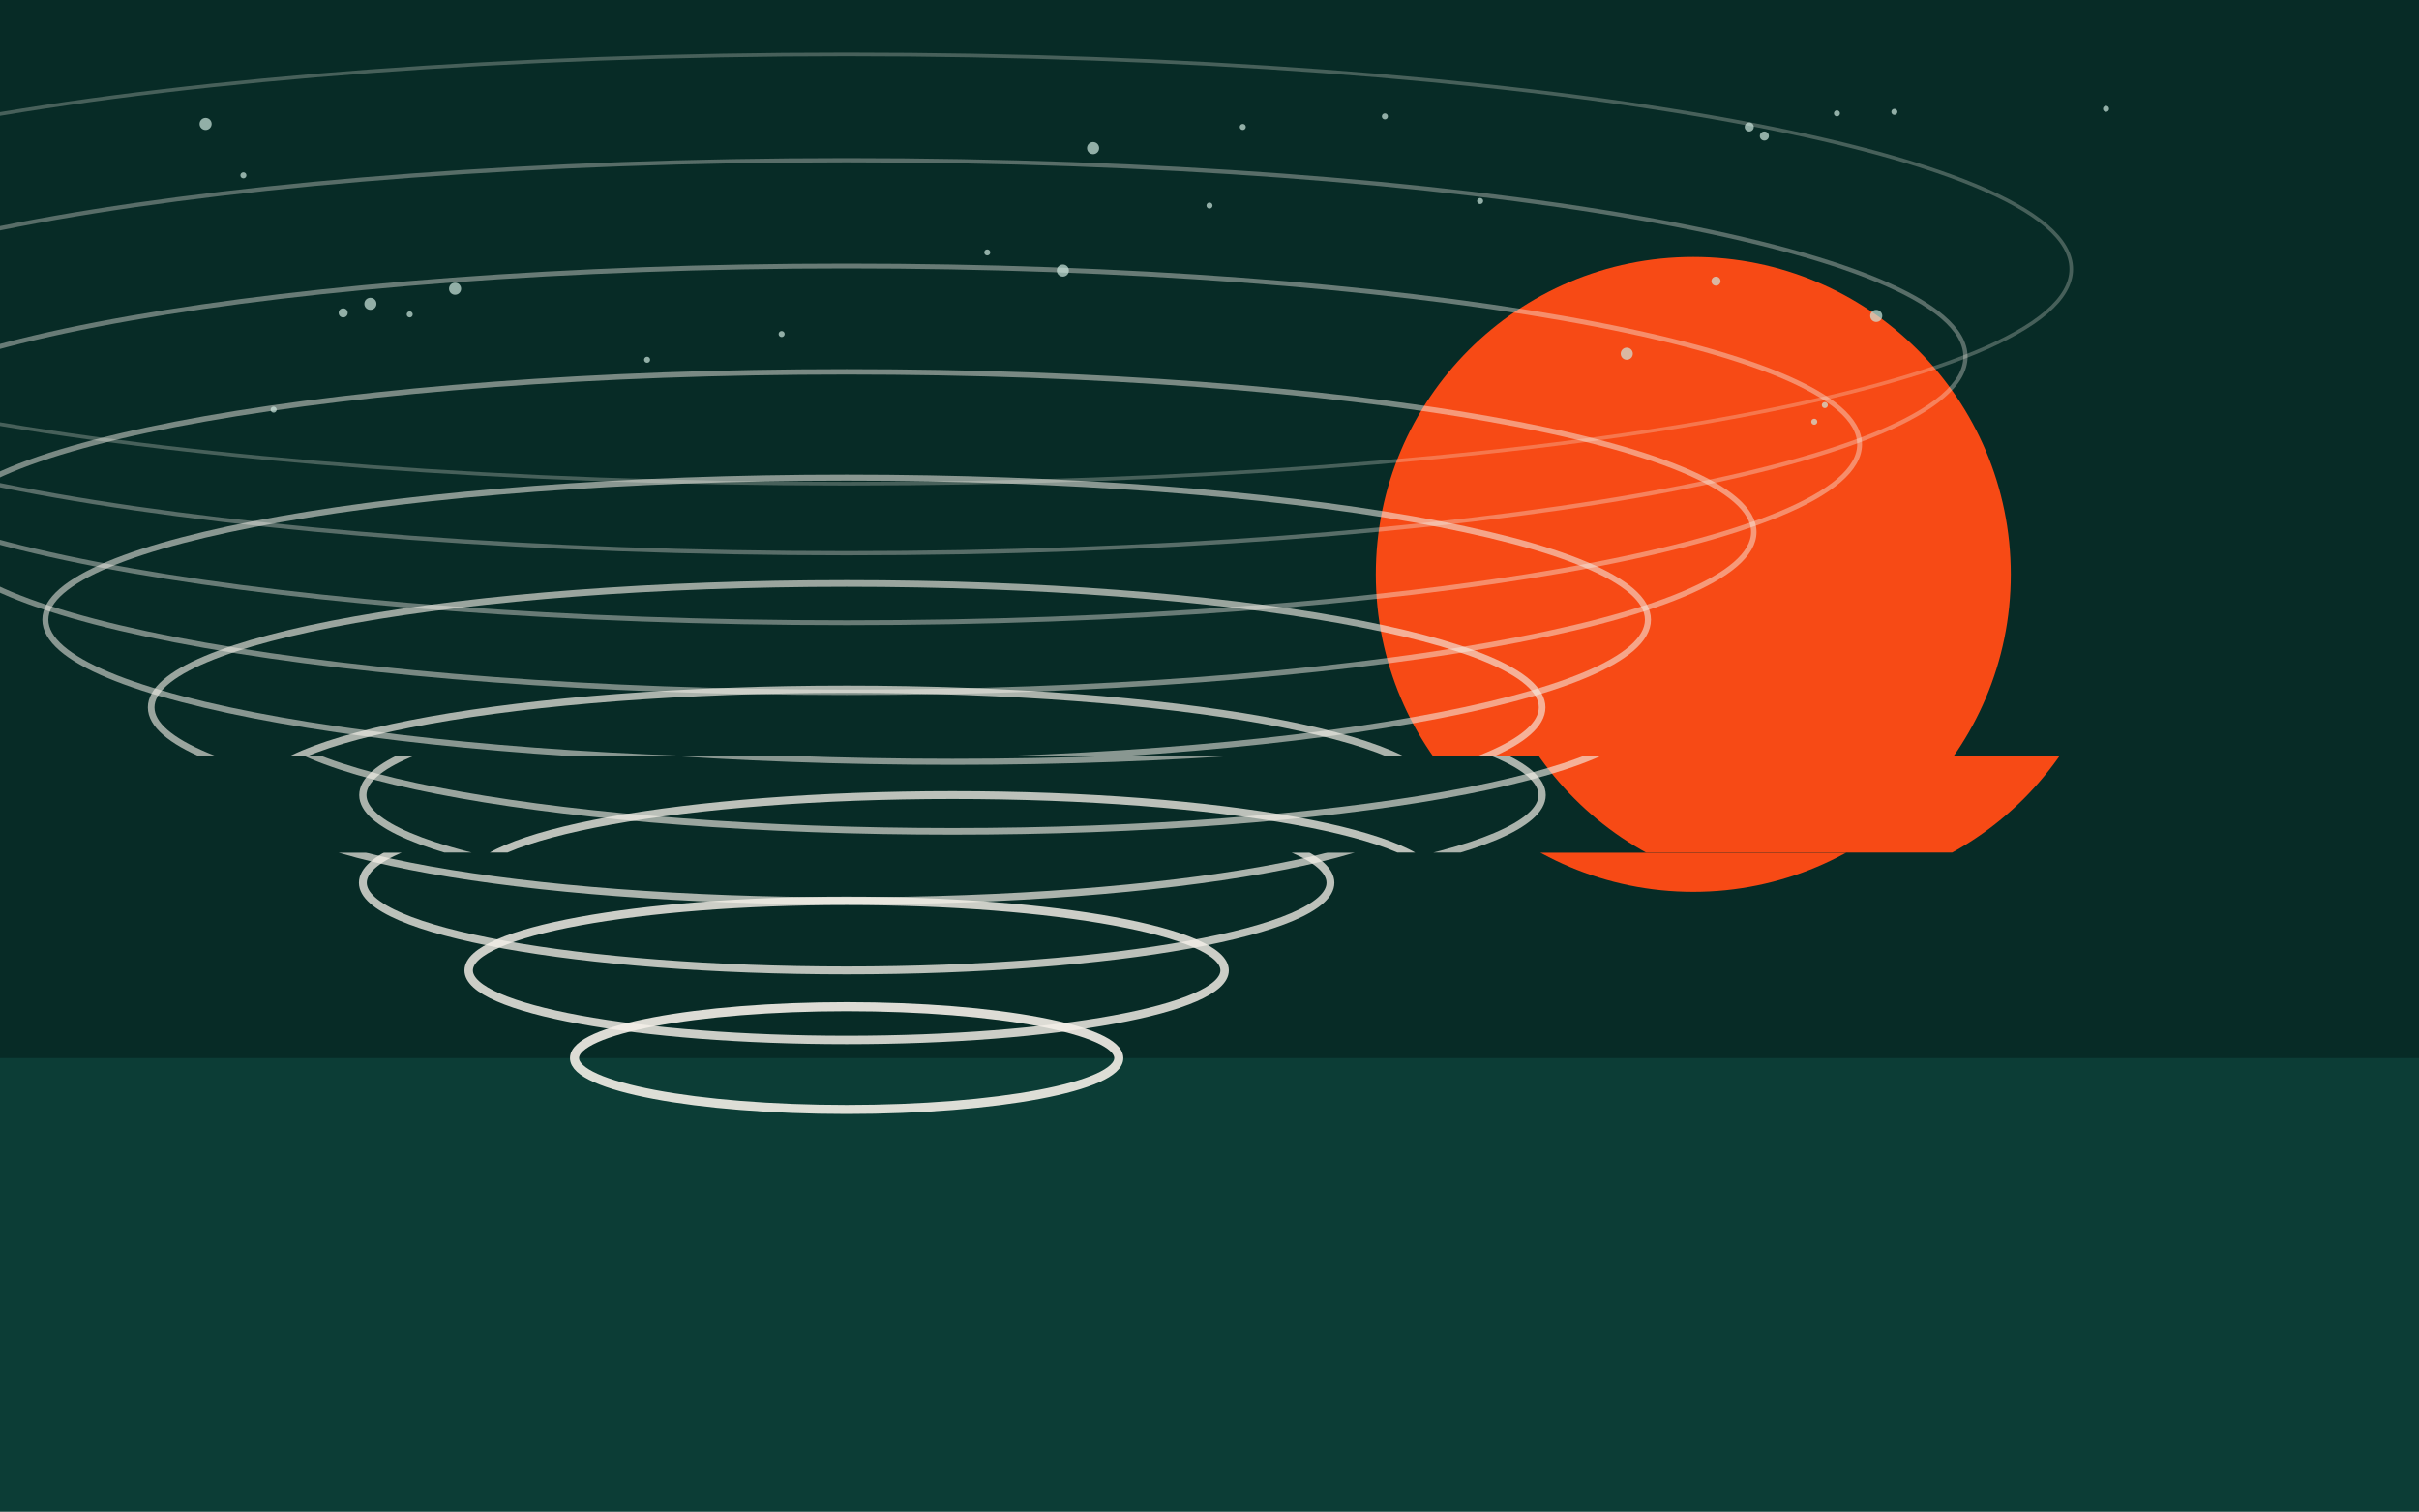
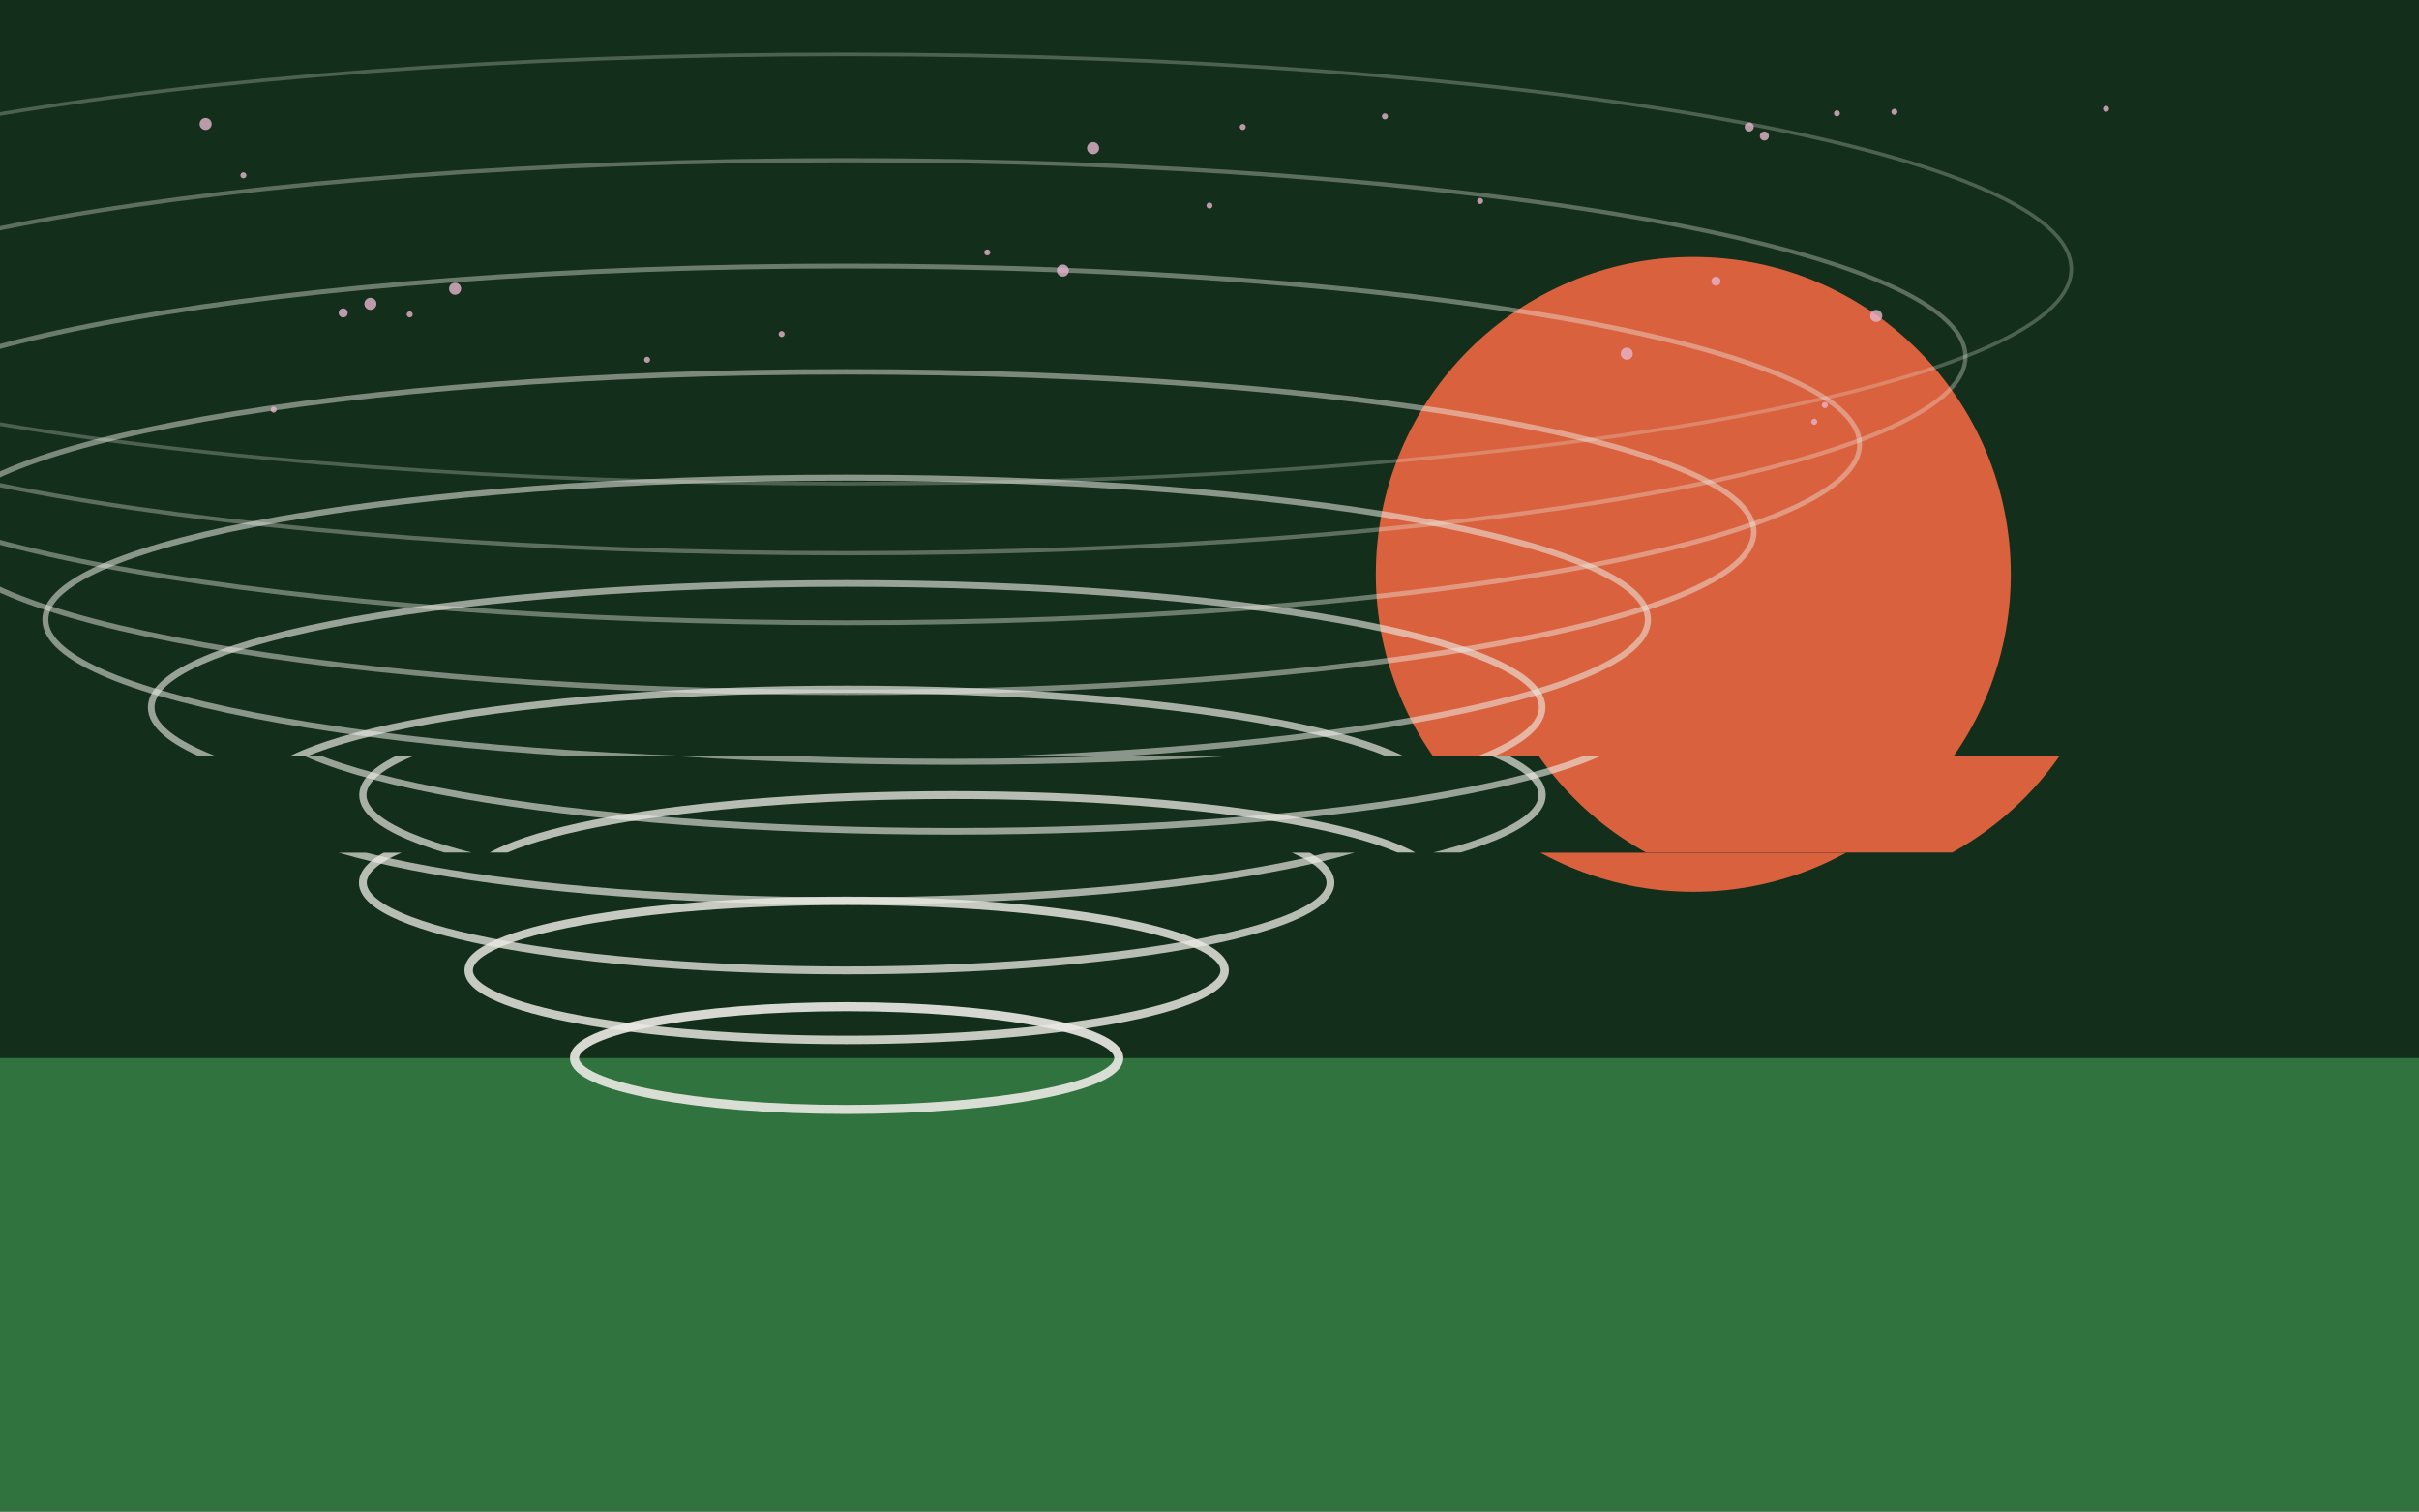
<svg xmlns="http://www.w3.org/2000/svg" viewBox="0 0 1600 1000" width="1600" height="1000">
  <defs>
    <clipPath id="t">
      <rect width="1600" height="500" />
    </clipPath>
    <clipPath id="b">
      <rect y="564" width="1600" height="1000" />
    </clipPath>
    <clipPath id="m">
      <rect y="500" width="1600" height="64" />
    </clipPath>
    <g id="art">
-       <rect y="700" width="1600" height="300" fill="#0c3d36" />
-       <circle cx="1120" cy="380" r="210" fill="#f74a15" />
-       <ellipse cx="560" cy="700" rx="180" ry="34" fill="none" stroke="#f4f0e8" stroke-opacity="0.90" stroke-width="6.0" />
-       <ellipse cx="560" cy="642" rx="250" ry="46" fill="none" stroke="#f4f0e8" stroke-opacity="0.83" stroke-width="5.6" />
-       <ellipse cx="560" cy="584" rx="320" ry="58" fill="none" stroke="#f4f0e8" stroke-opacity="0.76" stroke-width="5.2" />
-       <ellipse cx="560" cy="526" rx="390" ry="70" fill="none" stroke="#f4f0e8" stroke-opacity="0.69" stroke-width="4.8" />
-       <ellipse cx="560" cy="468" rx="460" ry="82" fill="none" stroke="#f4f0e8" stroke-opacity="0.62" stroke-width="4.4" />
-       <ellipse cx="560" cy="410" rx="530" ry="94" fill="none" stroke="#f4f0e8" stroke-opacity="0.55" stroke-width="4.0" />
-       <ellipse cx="560" cy="352" rx="600" ry="106" fill="none" stroke="#f4f0e8" stroke-opacity="0.48" stroke-width="3.6" />
-       <ellipse cx="560" cy="294" rx="670" ry="118" fill="none" stroke="#f4f0e8" stroke-opacity="0.41" stroke-width="3.2" />
-       <ellipse cx="560" cy="236" rx="740" ry="130" fill="none" stroke="#f4f0e8" stroke-opacity="0.34" stroke-width="2.8" />
-       <ellipse cx="560" cy="178" rx="810" ry="142" fill="none" stroke="#f4f0e8" stroke-opacity="0.27" stroke-width="2.4" />
-       <circle cx="723" cy="98" r="4" fill="#cde7df" fill-opacity=".7" />
-       <circle cx="1393" cy="72" r="2" fill="#cde7df" fill-opacity=".7" />
-       <circle cx="1157" cy="84" r="3" fill="#cde7df" fill-opacity=".7" />
-       <circle cx="1253" cy="74" r="2" fill="#cde7df" fill-opacity=".7" />
-       <circle cx="136" cy="82" r="4" fill="#cde7df" fill-opacity=".7" />
-       <circle cx="916" cy="77" r="2" fill="#cde7df" fill-opacity=".7" />
-       <circle cx="245" cy="201" r="4" fill="#cde7df" fill-opacity=".7" />
-       <circle cx="181" cy="271" r="2" fill="#cde7df" fill-opacity=".7" />
-       <circle cx="517" cy="221" r="2" fill="#cde7df" fill-opacity=".7" />
-       <circle cx="1241" cy="209" r="4" fill="#cde7df" fill-opacity=".7" />
-       <circle cx="161" cy="116" r="2" fill="#cde7df" fill-opacity=".7" />
-       <circle cx="1200" cy="279" r="2" fill="#cde7df" fill-opacity=".7" />
-       <circle cx="653" cy="167" r="2" fill="#cde7df" fill-opacity=".7" />
-       <circle cx="1167" cy="90" r="3" fill="#cde7df" fill-opacity=".7" />
-       <circle cx="1207" cy="268" r="2" fill="#cde7df" fill-opacity=".7" />
-       <circle cx="271" cy="208" r="2" fill="#cde7df" fill-opacity=".7" />
-       <circle cx="822" cy="84" r="2" fill="#cde7df" fill-opacity=".7" />
-       <circle cx="1215" cy="75" r="2" fill="#cde7df" fill-opacity=".7" />
-       <circle cx="1076" cy="234" r="4" fill="#cde7df" fill-opacity=".7" />
-       <circle cx="703" cy="179" r="4" fill="#cde7df" fill-opacity=".7" />
-       <circle cx="800" cy="136" r="2" fill="#cde7df" fill-opacity=".7" />
-       <circle cx="428" cy="238" r="2" fill="#cde7df" fill-opacity=".7" />
-       <circle cx="227" cy="207" r="3" fill="#cde7df" fill-opacity=".7" />
-       <circle cx="1135" cy="186" r="3" fill="#cde7df" fill-opacity=".7" />
-       <circle cx="979" cy="133" r="2" fill="#cde7df" fill-opacity=".7" />
-       <circle cx="301" cy="191" r="4" fill="#cde7df" fill-opacity=".7" />
+       <rect y="700" width="1600" height="300" fill="#31733f" />
+       <circle cx="1120" cy="380" r="210" fill="#da613d" />
+       <ellipse cx="560" cy="700" rx="180" ry="34" fill="none" stroke="#ebeae4" stroke-opacity="0.90" stroke-width="6.0" />
+       <ellipse cx="560" cy="642" rx="250" ry="46" fill="none" stroke="#ebeae4" stroke-opacity="0.83" stroke-width="5.6" />
+       <ellipse cx="560" cy="584" rx="320" ry="58" fill="none" stroke="#ebeae4" stroke-opacity="0.76" stroke-width="5.2" />
+       <ellipse cx="560" cy="526" rx="390" ry="70" fill="none" stroke="#ebeae4" stroke-opacity="0.69" stroke-width="4.8" />
+       <ellipse cx="560" cy="468" rx="460" ry="82" fill="none" stroke="#ebeae4" stroke-opacity="0.62" stroke-width="4.4" />
+       <ellipse cx="560" cy="410" rx="530" ry="94" fill="none" stroke="#ebeae4" stroke-opacity="0.55" stroke-width="4.0" />
+       <ellipse cx="560" cy="352" rx="600" ry="106" fill="none" stroke="#ebeae4" stroke-opacity="0.48" stroke-width="3.6" />
+       <ellipse cx="560" cy="294" rx="670" ry="118" fill="none" stroke="#ebeae4" stroke-opacity="0.41" stroke-width="3.2" />
+       <ellipse cx="560" cy="236" rx="740" ry="130" fill="none" stroke="#ebeae4" stroke-opacity="0.34" stroke-width="2.8" />
+       <ellipse cx="560" cy="178" rx="810" ry="142" fill="none" stroke="#ebeae4" stroke-opacity="0.27" stroke-width="2.4" />
+       <circle cx="723" cy="98" r="4" fill="#e5b5cd" fill-opacity=".8" />
+       <circle cx="1393" cy="72" r="2" fill="#e5b5cd" fill-opacity=".8" />
+       <circle cx="1157" cy="84" r="3" fill="#e5b5cd" fill-opacity=".8" />
+       <circle cx="1253" cy="74" r="2" fill="#e5b5cd" fill-opacity=".8" />
+       <circle cx="136" cy="82" r="4" fill="#e5b5cd" fill-opacity=".8" />
+       <circle cx="916" cy="77" r="2" fill="#e5b5cd" fill-opacity=".8" />
+       <circle cx="245" cy="201" r="4" fill="#e5b5cd" fill-opacity=".8" />
+       <circle cx="181" cy="271" r="2" fill="#e5b5cd" fill-opacity=".8" />
+       <circle cx="517" cy="221" r="2" fill="#e5b5cd" fill-opacity=".8" />
+       <circle cx="1241" cy="209" r="4" fill="#e5b5cd" fill-opacity=".8" />
+       <circle cx="161" cy="116" r="2" fill="#e5b5cd" fill-opacity=".8" />
+       <circle cx="1200" cy="279" r="2" fill="#e5b5cd" fill-opacity=".8" />
+       <circle cx="653" cy="167" r="2" fill="#e5b5cd" fill-opacity=".8" />
+       <circle cx="1167" cy="90" r="3" fill="#e5b5cd" fill-opacity=".8" />
+       <circle cx="1207" cy="268" r="2" fill="#e5b5cd" fill-opacity=".8" />
+       <circle cx="271" cy="208" r="2" fill="#e5b5cd" fill-opacity=".8" />
+       <circle cx="822" cy="84" r="2" fill="#e5b5cd" fill-opacity=".8" />
+       <circle cx="1215" cy="75" r="2" fill="#e5b5cd" fill-opacity=".8" />
+       <circle cx="1076" cy="234" r="4" fill="#e5b5cd" fill-opacity=".8" />
+       <circle cx="703" cy="179" r="4" fill="#e5b5cd" fill-opacity=".8" />
+       <circle cx="800" cy="136" r="2" fill="#e5b5cd" fill-opacity=".8" />
+       <circle cx="428" cy="238" r="2" fill="#e5b5cd" fill-opacity=".8" />
+       <circle cx="227" cy="207" r="3" fill="#e5b5cd" fill-opacity=".8" />
+       <circle cx="1135" cy="186" r="3" fill="#e5b5cd" fill-opacity=".8" />
+       <circle cx="979" cy="133" r="2" fill="#e5b5cd" fill-opacity=".8" />
+       <circle cx="301" cy="191" r="4" fill="#e5b5cd" fill-opacity=".8" />
    </g>
  </defs>
-   <rect width="1600" height="1000" fill="#072b26" />
+   <rect width="1600" height="1000" fill="#132e1a" />
  <use href="#art" clip-path="url(#t)" />
  <use href="#art" clip-path="url(#b)" />
-   <rect y="500" width="1600" height="64" fill="#072b26" />
+   <rect y="500" width="1600" height="64" fill="#132e1a" />
  <g transform="translate(70 0)">
    <use href="#art" clip-path="url(#m)" />
  </g>
</svg>
